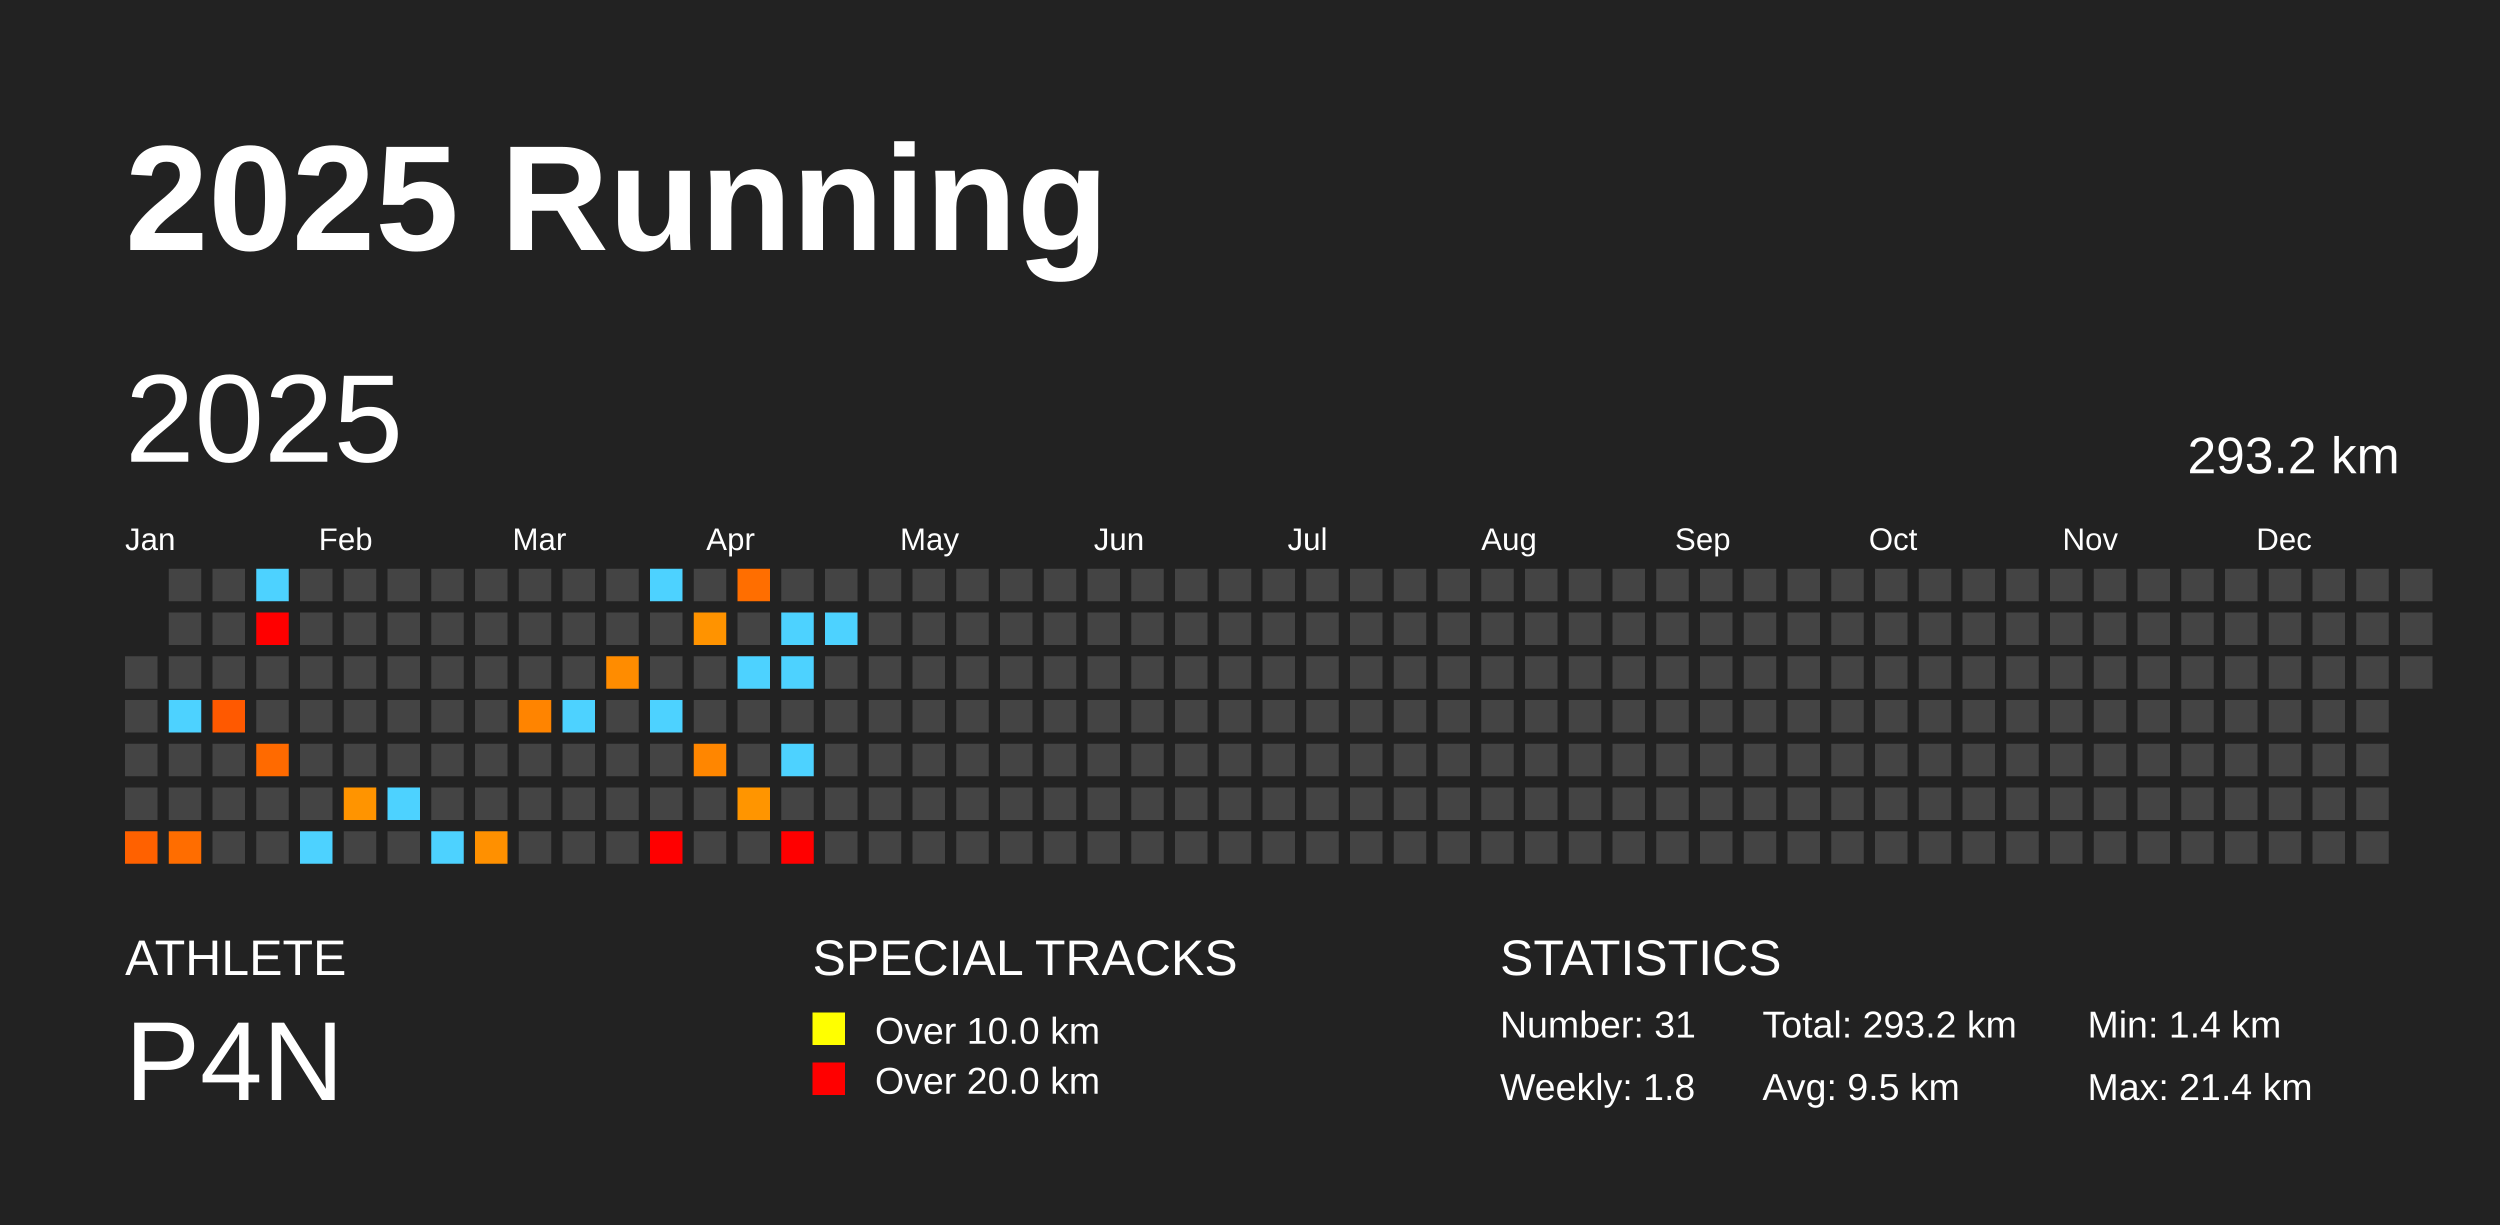
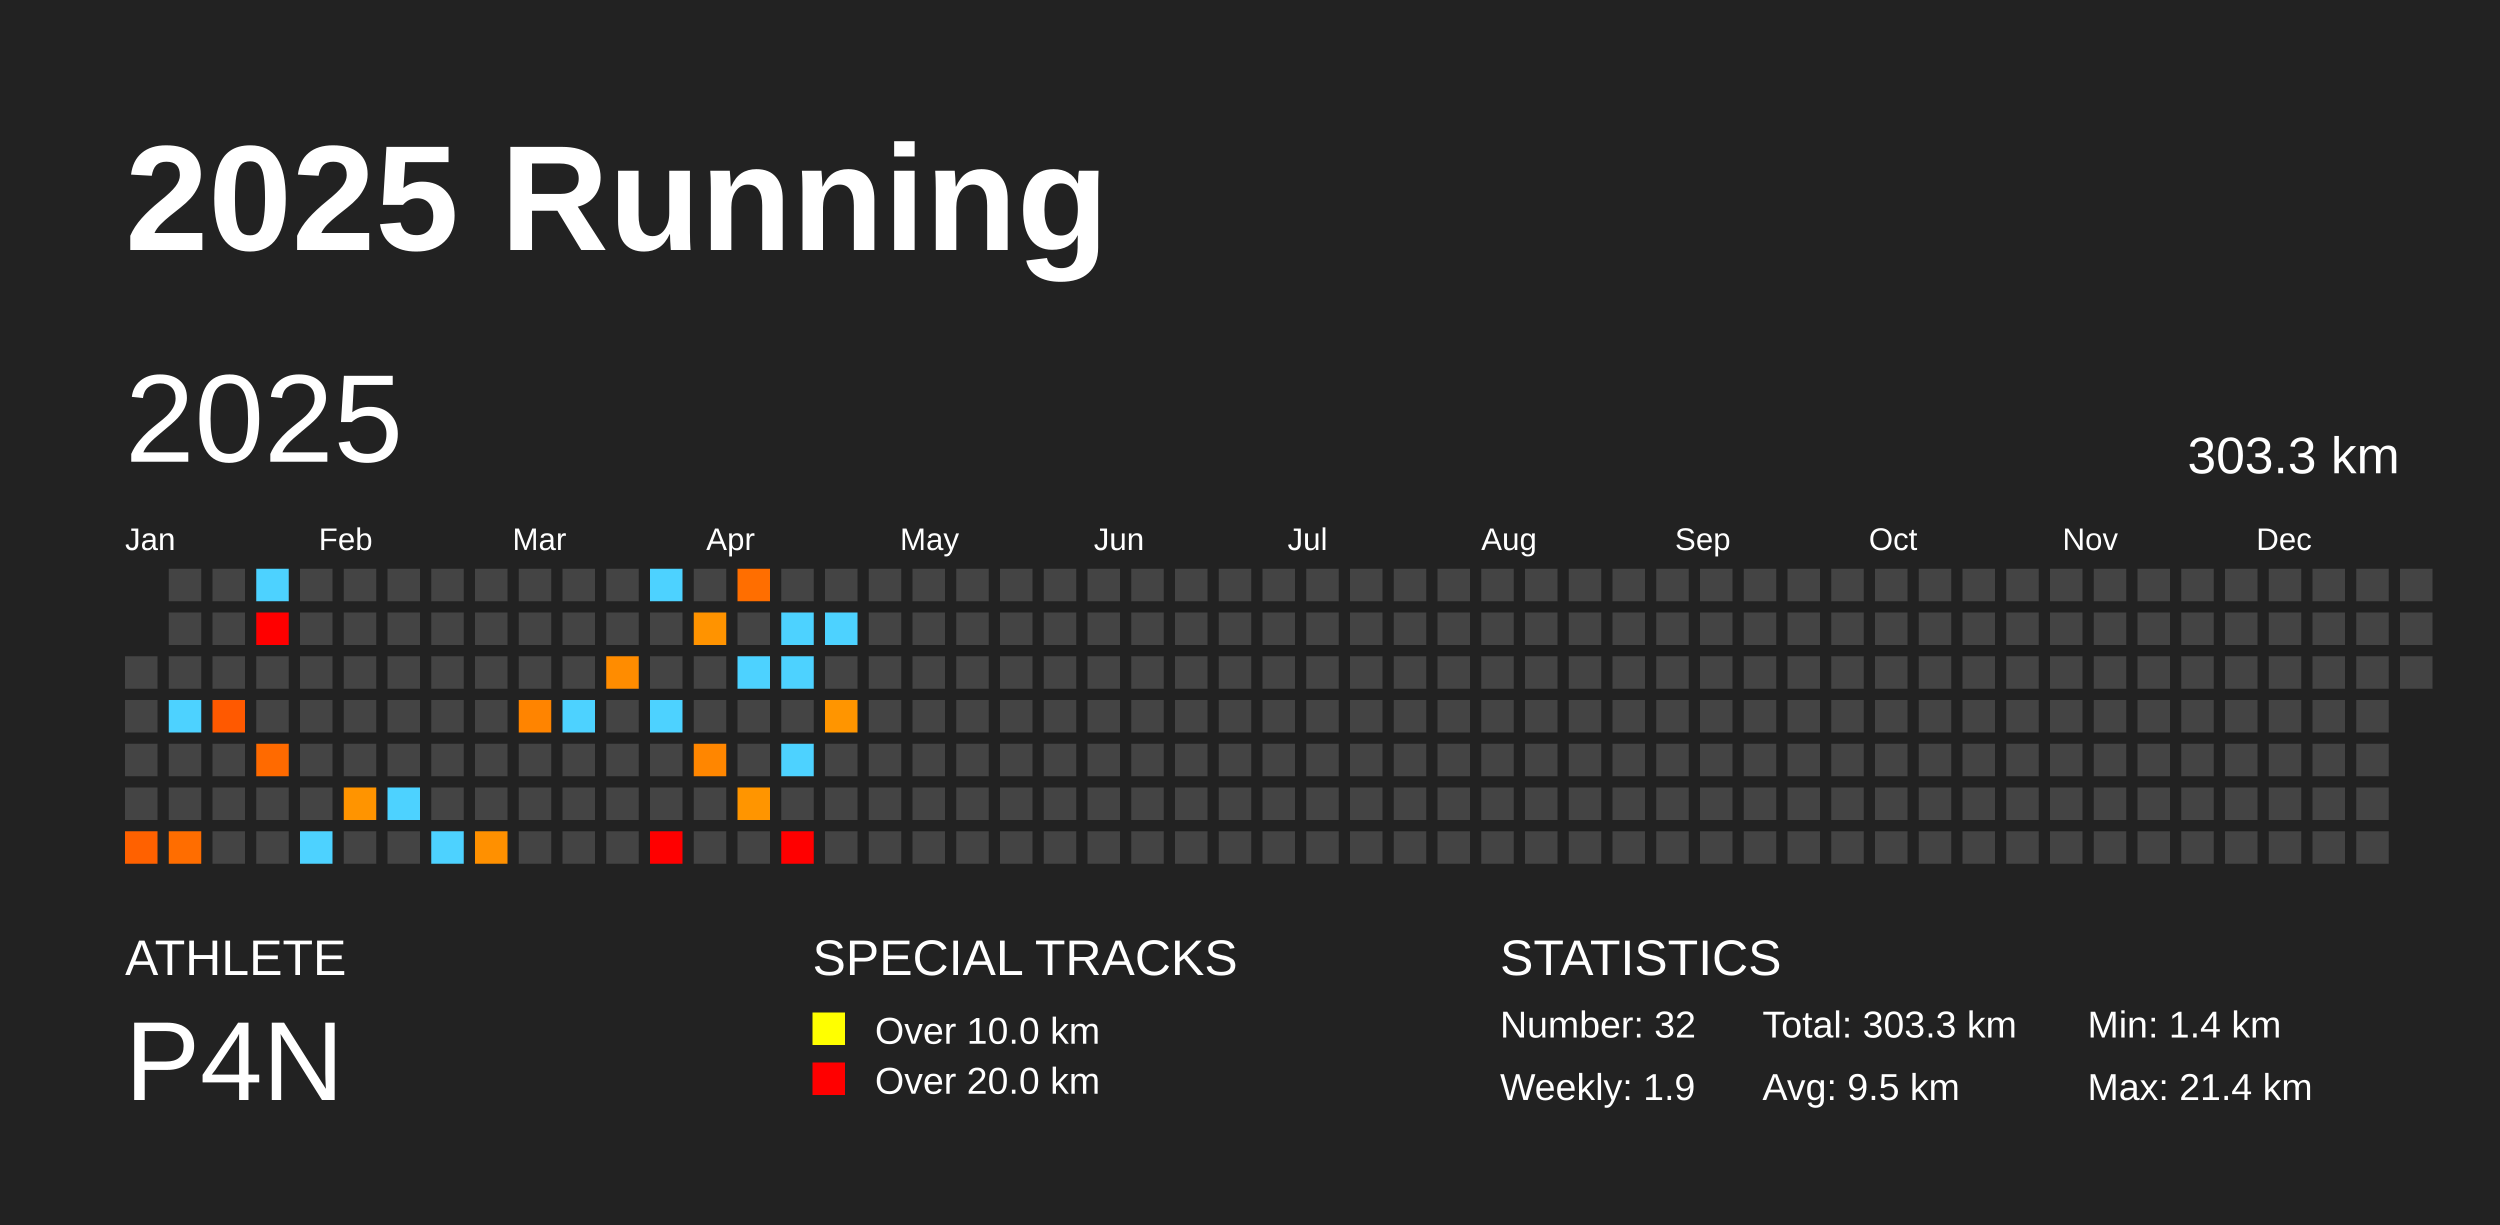
<svg xmlns="http://www.w3.org/2000/svg" baseProfile="full" height="98mm" version="1.1" viewBox="0,0,200,98" width="200mm">
  <defs />
  <rect fill="#222222" height="98" width="200" x="0" y="0" />
  <text fill="#FFFFFF" style="font-size:12px; font-family:Arial; font-weight:bold;" x="10" y="20">2025 Running</text>
  <text fill="#FFFFFF" style="font-size:4px; font-family:Arial" x="10" y="78">ATHLETE</text>
  <text fill="#FFFFFF" style="font-size:9px; font-family:Arial" x="10" y="88">P4N</text>
  <text fill="#FFFFFF" style="font-size:4px; font-family:Arial" x="65" y="78">SPECIAL TRACKS</text>
  <rect fill="yellow" height="2.6" width="2.6" x="65" y="81" />
  <text fill="#FFFFFF" style="font-size:3px; font-family:Arial" x="70" y="83.5">Over 10.0 km</text>
  <rect fill="red" height="2.6" width="2.6" x="65" y="85" />
  <text fill="#FFFFFF" style="font-size:3px; font-family:Arial" x="70" y="87.5">Over 20.0 km</text>
  <text fill="#FFFFFF" style="font-size:4px; font-family:Arial" x="120" y="78">STATISTICS</text>
-   <text fill="#FFFFFF" style="font-size:3px; font-family:Arial" x="120" y="83">Number: 31</text>
-   <text fill="#FFFFFF" style="font-size:3px; font-family:Arial" x="120" y="88">Weekly: 1.8</text>
-   <text fill="#FFFFFF" style="font-size:3px; font-family:Arial" x="141" y="83">Total: 293.2 km</text>
+   <text fill="#FFFFFF" style="font-size:3px; font-family:Arial" x="120" y="83">Number: 32</text>
+   <text fill="#FFFFFF" style="font-size:3px; font-family:Arial" x="120" y="88">Weekly: 1.9</text>
+   <text fill="#FFFFFF" style="font-size:3px; font-family:Arial" x="141" y="83">Total: 303.3 km</text>
  <text fill="#FFFFFF" style="font-size:3px; font-family:Arial" x="141" y="88">Avg: 9.5 km</text>
  <text fill="#FFFFFF" style="font-size:3px; font-family:Arial" x="167" y="83">Min: 1.4 km</text>
  <text fill="#FFFFFF" style="font-size:3px; font-family:Arial" x="167" y="88">Max: 21.4 km</text>
  <text dominant-baseline="hanging" fill="#FFFFFF" style="font-size:10.0px; font-family:Arial;" x="10" y="30">2025</text>
-   <text dominant-baseline="hanging" fill="#FFFFFF" style="font-size:4.125px; font-family:Arial;" x="175" y="35">293.2 km</text>
+   <text dominant-baseline="hanging" fill="#FFFFFF" style="font-size:4.125px; font-family:Arial;" x="175" y="35">303.3 km</text>
  <text fill="#FFFFFF" style="font-size:2.5px; font-family:Arial" x="10.0" y="44">Jan</text>
  <text fill="#FFFFFF" style="font-size:2.5px; font-family:Arial" x="25.5" y="44">Feb</text>
  <text fill="#FFFFFF" style="font-size:2.5px; font-family:Arial" x="41.0" y="44">Mar</text>
  <text fill="#FFFFFF" style="font-size:2.5px; font-family:Arial" x="56.5" y="44">Apr</text>
  <text fill="#FFFFFF" style="font-size:2.5px; font-family:Arial" x="72.0" y="44">May</text>
  <text fill="#FFFFFF" style="font-size:2.5px; font-family:Arial" x="87.5" y="44">Jun</text>
  <text fill="#FFFFFF" style="font-size:2.5px; font-family:Arial" x="103.0" y="44">Jul</text>
  <text fill="#FFFFFF" style="font-size:2.5px; font-family:Arial" x="118.5" y="44">Aug</text>
  <text fill="#FFFFFF" style="font-size:2.5px; font-family:Arial" x="134.0" y="44">Sep</text>
  <text fill="#FFFFFF" style="font-size:2.5px; font-family:Arial" x="149.5" y="44">Oct</text>
  <text fill="#FFFFFF" style="font-size:2.5px; font-family:Arial" x="165.0" y="44">Nov</text>
  <text fill="#FFFFFF" style="font-size:2.5px; font-family:Arial" x="180.5" y="44">Dec</text>
  <rect fill="#444444" height="2.6" width="2.6" x="10.0" y="52.5" />
  <rect fill="#444444" height="2.6" width="2.6" x="10.0" y="56.0" />
  <rect fill="#444444" height="2.6" width="2.6" x="10.0" y="59.5" />
  <rect fill="#444444" height="2.6" width="2.6" x="10.0" y="63.0" />
  <rect fill="#ff6100" height="2.6" width="2.6" x="10.0" y="66.5" />
  <rect fill="#444444" height="2.6" width="2.6" x="13.5" y="45.5" />
  <rect fill="#444444" height="2.6" width="2.6" x="13.5" y="49.0" />
  <rect fill="#444444" height="2.6" width="2.6" x="13.5" y="52.5" />
  <rect fill="#4dd2ff" height="2.6" width="2.6" x="13.5" y="56.0" />
  <rect fill="#444444" height="2.6" width="2.6" x="13.5" y="59.5" />
  <rect fill="#444444" height="2.6" width="2.6" x="13.5" y="63.0" />
  <rect fill="#ff6d00" height="2.6" width="2.6" x="13.5" y="66.5" />
  <rect fill="#444444" height="2.6" width="2.6" x="17.0" y="45.5" />
  <rect fill="#444444" height="2.6" width="2.6" x="17.0" y="49.0" />
  <rect fill="#444444" height="2.6" width="2.6" x="17.0" y="52.5" />
  <rect fill="#ff5900" height="2.6" width="2.6" x="17.0" y="56.0" />
  <rect fill="#444444" height="2.6" width="2.6" x="17.0" y="59.5" />
  <rect fill="#444444" height="2.6" width="2.6" x="17.0" y="63.0" />
  <rect fill="#444444" height="2.6" width="2.6" x="17.0" y="66.5" />
  <rect fill="#4dd2ff" height="2.6" width="2.6" x="20.5" y="45.5" />
  <rect fill="red" height="2.6" width="2.6" x="20.5" y="49.0" />
  <rect fill="#444444" height="2.6" width="2.6" x="20.5" y="52.5" />
  <rect fill="#444444" height="2.6" width="2.6" x="20.5" y="56.0" />
  <rect fill="#ff6a00" height="2.6" width="2.6" x="20.5" y="59.5" />
  <rect fill="#444444" height="2.6" width="2.6" x="20.5" y="63.0" />
  <rect fill="#444444" height="2.6" width="2.6" x="20.5" y="66.5" />
  <rect fill="#444444" height="2.6" width="2.6" x="24.0" y="45.5" />
  <rect fill="#444444" height="2.6" width="2.6" x="24.0" y="49.0" />
  <rect fill="#444444" height="2.6" width="2.6" x="24.0" y="52.5" />
  <rect fill="#444444" height="2.6" width="2.6" x="24.0" y="56.0" />
  <rect fill="#444444" height="2.6" width="2.6" x="24.0" y="59.5" />
  <rect fill="#444444" height="2.6" width="2.6" x="24.0" y="63.0" />
  <rect fill="#4dd2ff" height="2.6" width="2.6" x="24.0" y="66.5" />
  <rect fill="#444444" height="2.6" width="2.6" x="27.5" y="45.5" />
  <rect fill="#444444" height="2.6" width="2.6" x="27.5" y="49.0" />
  <rect fill="#444444" height="2.6" width="2.6" x="27.5" y="52.5" />
  <rect fill="#444444" height="2.6" width="2.6" x="27.5" y="56.0" />
  <rect fill="#444444" height="2.6" width="2.6" x="27.5" y="59.5" />
  <rect fill="#ff9400" height="2.6" width="2.6" x="27.5" y="63.0" />
  <rect fill="#444444" height="2.6" width="2.6" x="27.5" y="66.5" />
  <rect fill="#444444" height="2.6" width="2.6" x="31.0" y="45.5" />
  <rect fill="#444444" height="2.6" width="2.6" x="31.0" y="49.0" />
  <rect fill="#444444" height="2.6" width="2.6" x="31.0" y="52.5" />
  <rect fill="#444444" height="2.6" width="2.6" x="31.0" y="56.0" />
  <rect fill="#444444" height="2.6" width="2.6" x="31.0" y="59.5" />
  <rect fill="#4dd2ff" height="2.6" width="2.6" x="31.0" y="63.0" />
  <rect fill="#444444" height="2.6" width="2.6" x="31.0" y="66.5" />
  <rect fill="#444444" height="2.6" width="2.6" x="34.5" y="45.5" />
  <rect fill="#444444" height="2.6" width="2.6" x="34.5" y="49.0" />
  <rect fill="#444444" height="2.6" width="2.6" x="34.5" y="52.5" />
  <rect fill="#444444" height="2.6" width="2.6" x="34.5" y="56.0" />
  <rect fill="#444444" height="2.6" width="2.6" x="34.5" y="59.5" />
  <rect fill="#444444" height="2.6" width="2.6" x="34.5" y="63.0" />
  <rect fill="#4dd2ff" height="2.6" width="2.6" x="34.5" y="66.5" />
  <rect fill="#444444" height="2.6" width="2.6" x="38.0" y="45.5" />
  <rect fill="#444444" height="2.6" width="2.6" x="38.0" y="49.0" />
  <rect fill="#444444" height="2.6" width="2.6" x="38.0" y="52.5" />
  <rect fill="#444444" height="2.6" width="2.6" x="38.0" y="56.0" />
  <rect fill="#444444" height="2.6" width="2.6" x="38.0" y="59.5" />
  <rect fill="#444444" height="2.6" width="2.6" x="38.0" y="63.0" />
  <rect fill="#ff9000" height="2.6" width="2.6" x="38.0" y="66.5" />
  <rect fill="#444444" height="2.6" width="2.6" x="41.5" y="45.5" />
  <rect fill="#444444" height="2.6" width="2.6" x="41.5" y="49.0" />
  <rect fill="#444444" height="2.6" width="2.6" x="41.5" y="52.5" />
  <rect fill="#ff8400" height="2.6" width="2.6" x="41.5" y="56.0" />
  <rect fill="#444444" height="2.6" width="2.6" x="41.5" y="59.5" />
  <rect fill="#444444" height="2.6" width="2.6" x="41.5" y="63.0" />
  <rect fill="#444444" height="2.6" width="2.6" x="41.5" y="66.5" />
  <rect fill="#444444" height="2.6" width="2.6" x="45.0" y="45.5" />
  <rect fill="#444444" height="2.6" width="2.6" x="45.0" y="49.0" />
  <rect fill="#444444" height="2.6" width="2.6" x="45.0" y="52.5" />
  <rect fill="#4dd2ff" height="2.6" width="2.6" x="45.0" y="56.0" />
  <rect fill="#444444" height="2.6" width="2.6" x="45.0" y="59.5" />
  <rect fill="#444444" height="2.6" width="2.6" x="45.0" y="63.0" />
  <rect fill="#444444" height="2.6" width="2.6" x="45.0" y="66.5" />
  <rect fill="#444444" height="2.6" width="2.6" x="48.5" y="45.5" />
  <rect fill="#444444" height="2.6" width="2.6" x="48.5" y="49.0" />
  <rect fill="#ff8c00" height="2.6" width="2.6" x="48.5" y="52.5" />
  <rect fill="#444444" height="2.6" width="2.6" x="48.5" y="56.0" />
  <rect fill="#444444" height="2.6" width="2.6" x="48.5" y="59.5" />
  <rect fill="#444444" height="2.6" width="2.6" x="48.5" y="63.0" />
  <rect fill="#444444" height="2.6" width="2.6" x="48.5" y="66.5" />
  <rect fill="#4dd2ff" height="2.6" width="2.6" x="52.0" y="45.5" />
  <rect fill="#444444" height="2.6" width="2.6" x="52.0" y="49.0" />
  <rect fill="#444444" height="2.6" width="2.6" x="52.0" y="52.5" />
  <rect fill="#4dd2ff" height="2.6" width="2.6" x="52.0" y="56.0" />
  <rect fill="#444444" height="2.6" width="2.6" x="52.0" y="59.5" />
  <rect fill="#444444" height="2.6" width="2.6" x="52.0" y="63.0" />
  <rect fill="red" height="2.6" width="2.6" x="52.0" y="66.5" />
  <rect fill="#444444" height="2.6" width="2.6" x="55.5" y="45.5" />
  <rect fill="#ff9300" height="2.6" width="2.6" x="55.5" y="49.0" />
  <rect fill="#444444" height="2.6" width="2.6" x="55.5" y="52.5" />
  <rect fill="#444444" height="2.6" width="2.6" x="55.5" y="56.0" />
  <rect fill="#ff8600" height="2.6" width="2.6" x="55.5" y="59.5" />
  <rect fill="#444444" height="2.6" width="2.6" x="55.5" y="63.0" />
  <rect fill="#444444" height="2.6" width="2.6" x="55.5" y="66.5" />
  <rect fill="#ff6e00" height="2.6" width="2.6" x="59.0" y="45.5" />
  <rect fill="#444444" height="2.6" width="2.6" x="59.0" y="49.0" />
  <rect fill="#4dd2ff" height="2.6" width="2.6" x="59.0" y="52.5" />
  <rect fill="#444444" height="2.6" width="2.6" x="59.0" y="56.0" />
  <rect fill="#444444" height="2.6" width="2.6" x="59.0" y="59.5" />
  <rect fill="#ff9500" height="2.6" width="2.6" x="59.0" y="63.0" />
  <rect fill="#444444" height="2.6" width="2.6" x="59.0" y="66.5" />
  <rect fill="#444444" height="2.6" width="2.6" x="62.5" y="45.5" />
  <rect fill="#4dd2ff" height="2.6" width="2.6" x="62.5" y="49.0" />
  <rect fill="#4dd2ff" height="2.6" width="2.6" x="62.5" y="52.5" />
  <rect fill="#444444" height="2.6" width="2.6" x="62.5" y="56.0" />
  <rect fill="#4dd2ff" height="2.6" width="2.6" x="62.5" y="59.5" />
  <rect fill="#444444" height="2.6" width="2.6" x="62.5" y="63.0" />
  <rect fill="red" height="2.6" width="2.6" x="62.5" y="66.5" />
  <rect fill="#444444" height="2.6" width="2.6" x="66.0" y="45.5" />
  <rect fill="#4dd2ff" height="2.6" width="2.6" x="66.0" y="49.0" />
  <rect fill="#444444" height="2.6" width="2.6" x="66.0" y="52.5" />
-   <rect fill="#444444" height="2.6" width="2.6" x="66.0" y="56.0" />
+   <rect fill="#ff9500" height="2.6" width="2.6" x="66.0" y="56.0" />
  <rect fill="#444444" height="2.6" width="2.6" x="66.0" y="59.5" />
  <rect fill="#444444" height="2.6" width="2.6" x="66.0" y="63.0" />
  <rect fill="#444444" height="2.6" width="2.6" x="66.0" y="66.5" />
  <rect fill="#444444" height="2.6" width="2.6" x="69.5" y="45.5" />
  <rect fill="#444444" height="2.6" width="2.6" x="69.5" y="49.0" />
  <rect fill="#444444" height="2.6" width="2.6" x="69.5" y="52.5" />
  <rect fill="#444444" height="2.6" width="2.6" x="69.5" y="56.0" />
  <rect fill="#444444" height="2.6" width="2.6" x="69.5" y="59.5" />
  <rect fill="#444444" height="2.6" width="2.6" x="69.5" y="63.0" />
  <rect fill="#444444" height="2.6" width="2.6" x="69.5" y="66.5" />
  <rect fill="#444444" height="2.6" width="2.6" x="73.0" y="45.5" />
  <rect fill="#444444" height="2.6" width="2.6" x="73.0" y="49.0" />
  <rect fill="#444444" height="2.6" width="2.6" x="73.0" y="52.5" />
  <rect fill="#444444" height="2.6" width="2.6" x="73.0" y="56.0" />
  <rect fill="#444444" height="2.6" width="2.6" x="73.0" y="59.5" />
  <rect fill="#444444" height="2.6" width="2.6" x="73.0" y="63.0" />
  <rect fill="#444444" height="2.6" width="2.6" x="73.0" y="66.5" />
  <rect fill="#444444" height="2.6" width="2.6" x="76.5" y="45.5" />
  <rect fill="#444444" height="2.6" width="2.6" x="76.5" y="49.0" />
  <rect fill="#444444" height="2.6" width="2.6" x="76.5" y="52.5" />
  <rect fill="#444444" height="2.6" width="2.6" x="76.5" y="56.0" />
  <rect fill="#444444" height="2.6" width="2.6" x="76.5" y="59.5" />
  <rect fill="#444444" height="2.6" width="2.6" x="76.5" y="63.0" />
  <rect fill="#444444" height="2.6" width="2.6" x="76.5" y="66.5" />
  <rect fill="#444444" height="2.6" width="2.6" x="80.0" y="45.5" />
  <rect fill="#444444" height="2.6" width="2.6" x="80.0" y="49.0" />
  <rect fill="#444444" height="2.6" width="2.6" x="80.0" y="52.5" />
  <rect fill="#444444" height="2.6" width="2.6" x="80.0" y="56.0" />
  <rect fill="#444444" height="2.6" width="2.6" x="80.0" y="59.5" />
  <rect fill="#444444" height="2.6" width="2.6" x="80.0" y="63.0" />
  <rect fill="#444444" height="2.6" width="2.6" x="80.0" y="66.5" />
  <rect fill="#444444" height="2.6" width="2.6" x="83.5" y="45.5" />
  <rect fill="#444444" height="2.6" width="2.6" x="83.5" y="49.0" />
  <rect fill="#444444" height="2.6" width="2.6" x="83.5" y="52.5" />
  <rect fill="#444444" height="2.6" width="2.6" x="83.5" y="56.0" />
  <rect fill="#444444" height="2.6" width="2.6" x="83.5" y="59.5" />
  <rect fill="#444444" height="2.6" width="2.6" x="83.5" y="63.0" />
  <rect fill="#444444" height="2.6" width="2.6" x="83.5" y="66.5" />
  <rect fill="#444444" height="2.6" width="2.6" x="87.0" y="45.5" />
  <rect fill="#444444" height="2.6" width="2.6" x="87.0" y="49.0" />
  <rect fill="#444444" height="2.6" width="2.6" x="87.0" y="52.5" />
  <rect fill="#444444" height="2.6" width="2.6" x="87.0" y="56.0" />
  <rect fill="#444444" height="2.6" width="2.6" x="87.0" y="59.5" />
  <rect fill="#444444" height="2.6" width="2.6" x="87.0" y="63.0" />
  <rect fill="#444444" height="2.6" width="2.6" x="87.0" y="66.5" />
  <rect fill="#444444" height="2.6" width="2.6" x="90.5" y="45.5" />
  <rect fill="#444444" height="2.6" width="2.6" x="90.5" y="49.0" />
  <rect fill="#444444" height="2.6" width="2.6" x="90.5" y="52.5" />
  <rect fill="#444444" height="2.6" width="2.6" x="90.5" y="56.0" />
  <rect fill="#444444" height="2.6" width="2.6" x="90.5" y="59.5" />
  <rect fill="#444444" height="2.6" width="2.6" x="90.5" y="63.0" />
  <rect fill="#444444" height="2.6" width="2.6" x="90.5" y="66.5" />
  <rect fill="#444444" height="2.6" width="2.6" x="94.0" y="45.5" />
  <rect fill="#444444" height="2.6" width="2.6" x="94.0" y="49.0" />
  <rect fill="#444444" height="2.6" width="2.6" x="94.0" y="52.5" />
  <rect fill="#444444" height="2.6" width="2.6" x="94.0" y="56.0" />
  <rect fill="#444444" height="2.6" width="2.6" x="94.0" y="59.5" />
  <rect fill="#444444" height="2.6" width="2.6" x="94.0" y="63.0" />
  <rect fill="#444444" height="2.6" width="2.6" x="94.0" y="66.5" />
  <rect fill="#444444" height="2.6" width="2.6" x="97.5" y="45.5" />
  <rect fill="#444444" height="2.6" width="2.6" x="97.5" y="49.0" />
  <rect fill="#444444" height="2.6" width="2.6" x="97.5" y="52.5" />
  <rect fill="#444444" height="2.6" width="2.6" x="97.5" y="56.0" />
  <rect fill="#444444" height="2.6" width="2.6" x="97.5" y="59.5" />
  <rect fill="#444444" height="2.6" width="2.6" x="97.5" y="63.0" />
  <rect fill="#444444" height="2.6" width="2.6" x="97.5" y="66.5" />
  <rect fill="#444444" height="2.6" width="2.6" x="101.0" y="45.5" />
  <rect fill="#444444" height="2.6" width="2.6" x="101.0" y="49.0" />
  <rect fill="#444444" height="2.6" width="2.6" x="101.0" y="52.5" />
  <rect fill="#444444" height="2.6" width="2.6" x="101.0" y="56.0" />
  <rect fill="#444444" height="2.6" width="2.6" x="101.0" y="59.5" />
  <rect fill="#444444" height="2.6" width="2.6" x="101.0" y="63.0" />
  <rect fill="#444444" height="2.6" width="2.6" x="101.0" y="66.5" />
  <rect fill="#444444" height="2.6" width="2.6" x="104.5" y="45.5" />
  <rect fill="#444444" height="2.6" width="2.6" x="104.5" y="49.0" />
  <rect fill="#444444" height="2.6" width="2.6" x="104.5" y="52.5" />
  <rect fill="#444444" height="2.6" width="2.6" x="104.5" y="56.0" />
  <rect fill="#444444" height="2.6" width="2.6" x="104.5" y="59.5" />
  <rect fill="#444444" height="2.6" width="2.6" x="104.5" y="63.0" />
  <rect fill="#444444" height="2.6" width="2.6" x="104.5" y="66.5" />
  <rect fill="#444444" height="2.6" width="2.6" x="108.0" y="45.5" />
  <rect fill="#444444" height="2.6" width="2.6" x="108.0" y="49.0" />
  <rect fill="#444444" height="2.6" width="2.6" x="108.0" y="52.5" />
  <rect fill="#444444" height="2.6" width="2.6" x="108.0" y="56.0" />
  <rect fill="#444444" height="2.6" width="2.6" x="108.0" y="59.5" />
  <rect fill="#444444" height="2.6" width="2.6" x="108.0" y="63.0" />
  <rect fill="#444444" height="2.6" width="2.6" x="108.0" y="66.5" />
  <rect fill="#444444" height="2.6" width="2.6" x="111.5" y="45.5" />
  <rect fill="#444444" height="2.6" width="2.6" x="111.5" y="49.0" />
  <rect fill="#444444" height="2.6" width="2.6" x="111.5" y="52.5" />
  <rect fill="#444444" height="2.6" width="2.6" x="111.5" y="56.0" />
  <rect fill="#444444" height="2.6" width="2.6" x="111.5" y="59.5" />
  <rect fill="#444444" height="2.6" width="2.6" x="111.5" y="63.0" />
  <rect fill="#444444" height="2.6" width="2.6" x="111.5" y="66.5" />
  <rect fill="#444444" height="2.6" width="2.6" x="115.0" y="45.5" />
  <rect fill="#444444" height="2.6" width="2.6" x="115.0" y="49.0" />
  <rect fill="#444444" height="2.6" width="2.6" x="115.0" y="52.5" />
  <rect fill="#444444" height="2.6" width="2.6" x="115.0" y="56.0" />
  <rect fill="#444444" height="2.6" width="2.6" x="115.0" y="59.5" />
  <rect fill="#444444" height="2.6" width="2.6" x="115.0" y="63.0" />
  <rect fill="#444444" height="2.6" width="2.6" x="115.0" y="66.5" />
  <rect fill="#444444" height="2.6" width="2.6" x="118.5" y="45.5" />
  <rect fill="#444444" height="2.6" width="2.6" x="118.5" y="49.0" />
  <rect fill="#444444" height="2.6" width="2.6" x="118.5" y="52.5" />
  <rect fill="#444444" height="2.6" width="2.6" x="118.5" y="56.0" />
  <rect fill="#444444" height="2.6" width="2.6" x="118.5" y="59.5" />
  <rect fill="#444444" height="2.6" width="2.6" x="118.5" y="63.0" />
  <rect fill="#444444" height="2.6" width="2.6" x="118.5" y="66.5" />
  <rect fill="#444444" height="2.6" width="2.6" x="122.0" y="45.5" />
  <rect fill="#444444" height="2.6" width="2.6" x="122.0" y="49.0" />
  <rect fill="#444444" height="2.6" width="2.6" x="122.0" y="52.5" />
  <rect fill="#444444" height="2.6" width="2.6" x="122.0" y="56.0" />
  <rect fill="#444444" height="2.6" width="2.6" x="122.0" y="59.5" />
  <rect fill="#444444" height="2.6" width="2.6" x="122.0" y="63.0" />
  <rect fill="#444444" height="2.6" width="2.6" x="122.0" y="66.5" />
  <rect fill="#444444" height="2.6" width="2.6" x="125.5" y="45.5" />
  <rect fill="#444444" height="2.6" width="2.6" x="125.5" y="49.0" />
  <rect fill="#444444" height="2.6" width="2.6" x="125.5" y="52.5" />
  <rect fill="#444444" height="2.6" width="2.6" x="125.5" y="56.0" />
  <rect fill="#444444" height="2.6" width="2.6" x="125.5" y="59.5" />
  <rect fill="#444444" height="2.6" width="2.6" x="125.5" y="63.0" />
  <rect fill="#444444" height="2.6" width="2.6" x="125.5" y="66.5" />
  <rect fill="#444444" height="2.6" width="2.6" x="129.0" y="45.5" />
  <rect fill="#444444" height="2.6" width="2.6" x="129.0" y="49.0" />
  <rect fill="#444444" height="2.6" width="2.6" x="129.0" y="52.5" />
  <rect fill="#444444" height="2.6" width="2.6" x="129.0" y="56.0" />
  <rect fill="#444444" height="2.6" width="2.6" x="129.0" y="59.5" />
  <rect fill="#444444" height="2.6" width="2.6" x="129.0" y="63.0" />
  <rect fill="#444444" height="2.6" width="2.6" x="129.0" y="66.5" />
  <rect fill="#444444" height="2.6" width="2.6" x="132.5" y="45.5" />
  <rect fill="#444444" height="2.6" width="2.6" x="132.5" y="49.0" />
  <rect fill="#444444" height="2.6" width="2.6" x="132.5" y="52.5" />
  <rect fill="#444444" height="2.6" width="2.6" x="132.5" y="56.0" />
  <rect fill="#444444" height="2.6" width="2.6" x="132.5" y="59.5" />
  <rect fill="#444444" height="2.6" width="2.6" x="132.5" y="63.0" />
  <rect fill="#444444" height="2.6" width="2.6" x="132.5" y="66.5" />
  <rect fill="#444444" height="2.6" width="2.6" x="136.0" y="45.5" />
  <rect fill="#444444" height="2.6" width="2.6" x="136.0" y="49.0" />
  <rect fill="#444444" height="2.6" width="2.6" x="136.0" y="52.5" />
  <rect fill="#444444" height="2.6" width="2.6" x="136.0" y="56.0" />
  <rect fill="#444444" height="2.6" width="2.6" x="136.0" y="59.5" />
  <rect fill="#444444" height="2.6" width="2.6" x="136.0" y="63.0" />
  <rect fill="#444444" height="2.6" width="2.6" x="136.0" y="66.5" />
  <rect fill="#444444" height="2.6" width="2.6" x="139.5" y="45.5" />
  <rect fill="#444444" height="2.6" width="2.6" x="139.5" y="49.0" />
  <rect fill="#444444" height="2.6" width="2.6" x="139.5" y="52.5" />
  <rect fill="#444444" height="2.6" width="2.6" x="139.5" y="56.0" />
  <rect fill="#444444" height="2.6" width="2.6" x="139.5" y="59.5" />
  <rect fill="#444444" height="2.6" width="2.6" x="139.5" y="63.0" />
  <rect fill="#444444" height="2.6" width="2.6" x="139.5" y="66.5" />
  <rect fill="#444444" height="2.6" width="2.6" x="143.0" y="45.5" />
  <rect fill="#444444" height="2.6" width="2.6" x="143.0" y="49.0" />
  <rect fill="#444444" height="2.6" width="2.6" x="143.0" y="52.5" />
  <rect fill="#444444" height="2.6" width="2.6" x="143.0" y="56.0" />
  <rect fill="#444444" height="2.6" width="2.6" x="143.0" y="59.5" />
  <rect fill="#444444" height="2.6" width="2.6" x="143.0" y="63.0" />
  <rect fill="#444444" height="2.6" width="2.6" x="143.0" y="66.5" />
  <rect fill="#444444" height="2.6" width="2.6" x="146.5" y="45.5" />
  <rect fill="#444444" height="2.6" width="2.6" x="146.5" y="49.0" />
  <rect fill="#444444" height="2.6" width="2.6" x="146.5" y="52.5" />
  <rect fill="#444444" height="2.6" width="2.6" x="146.5" y="56.0" />
  <rect fill="#444444" height="2.6" width="2.6" x="146.5" y="59.5" />
  <rect fill="#444444" height="2.6" width="2.6" x="146.5" y="63.0" />
  <rect fill="#444444" height="2.6" width="2.6" x="146.5" y="66.5" />
  <rect fill="#444444" height="2.6" width="2.6" x="150.0" y="45.5" />
  <rect fill="#444444" height="2.6" width="2.6" x="150.0" y="49.0" />
  <rect fill="#444444" height="2.6" width="2.6" x="150.0" y="52.5" />
  <rect fill="#444444" height="2.6" width="2.6" x="150.0" y="56.0" />
  <rect fill="#444444" height="2.6" width="2.6" x="150.0" y="59.5" />
  <rect fill="#444444" height="2.6" width="2.6" x="150.0" y="63.0" />
  <rect fill="#444444" height="2.6" width="2.6" x="150.0" y="66.5" />
  <rect fill="#444444" height="2.6" width="2.6" x="153.5" y="45.5" />
  <rect fill="#444444" height="2.6" width="2.6" x="153.5" y="49.0" />
  <rect fill="#444444" height="2.6" width="2.6" x="153.5" y="52.5" />
  <rect fill="#444444" height="2.6" width="2.6" x="153.5" y="56.0" />
  <rect fill="#444444" height="2.6" width="2.6" x="153.5" y="59.5" />
  <rect fill="#444444" height="2.6" width="2.6" x="153.5" y="63.0" />
  <rect fill="#444444" height="2.6" width="2.6" x="153.5" y="66.5" />
  <rect fill="#444444" height="2.6" width="2.6" x="157.0" y="45.5" />
  <rect fill="#444444" height="2.6" width="2.6" x="157.0" y="49.0" />
  <rect fill="#444444" height="2.6" width="2.6" x="157.0" y="52.5" />
  <rect fill="#444444" height="2.6" width="2.6" x="157.0" y="56.0" />
  <rect fill="#444444" height="2.6" width="2.6" x="157.0" y="59.5" />
  <rect fill="#444444" height="2.6" width="2.6" x="157.0" y="63.0" />
  <rect fill="#444444" height="2.6" width="2.6" x="157.0" y="66.5" />
  <rect fill="#444444" height="2.6" width="2.6" x="160.5" y="45.5" />
  <rect fill="#444444" height="2.6" width="2.6" x="160.5" y="49.0" />
  <rect fill="#444444" height="2.6" width="2.6" x="160.5" y="52.5" />
  <rect fill="#444444" height="2.6" width="2.6" x="160.5" y="56.0" />
  <rect fill="#444444" height="2.6" width="2.6" x="160.5" y="59.5" />
  <rect fill="#444444" height="2.6" width="2.6" x="160.5" y="63.0" />
  <rect fill="#444444" height="2.6" width="2.6" x="160.5" y="66.5" />
  <rect fill="#444444" height="2.6" width="2.6" x="164.0" y="45.5" />
  <rect fill="#444444" height="2.6" width="2.6" x="164.0" y="49.0" />
  <rect fill="#444444" height="2.6" width="2.6" x="164.0" y="52.5" />
  <rect fill="#444444" height="2.6" width="2.6" x="164.0" y="56.0" />
  <rect fill="#444444" height="2.6" width="2.6" x="164.0" y="59.5" />
  <rect fill="#444444" height="2.6" width="2.6" x="164.0" y="63.0" />
  <rect fill="#444444" height="2.6" width="2.6" x="164.0" y="66.5" />
  <rect fill="#444444" height="2.6" width="2.6" x="167.5" y="45.5" />
  <rect fill="#444444" height="2.6" width="2.6" x="167.5" y="49.0" />
  <rect fill="#444444" height="2.6" width="2.6" x="167.5" y="52.5" />
  <rect fill="#444444" height="2.6" width="2.6" x="167.5" y="56.0" />
  <rect fill="#444444" height="2.6" width="2.6" x="167.5" y="59.5" />
  <rect fill="#444444" height="2.6" width="2.6" x="167.5" y="63.0" />
  <rect fill="#444444" height="2.6" width="2.6" x="167.5" y="66.5" />
  <rect fill="#444444" height="2.6" width="2.6" x="171.0" y="45.5" />
  <rect fill="#444444" height="2.6" width="2.6" x="171.0" y="49.0" />
  <rect fill="#444444" height="2.6" width="2.6" x="171.0" y="52.5" />
  <rect fill="#444444" height="2.6" width="2.6" x="171.0" y="56.0" />
  <rect fill="#444444" height="2.6" width="2.6" x="171.0" y="59.5" />
  <rect fill="#444444" height="2.6" width="2.6" x="171.0" y="63.0" />
  <rect fill="#444444" height="2.6" width="2.6" x="171.0" y="66.5" />
  <rect fill="#444444" height="2.6" width="2.6" x="174.5" y="45.5" />
  <rect fill="#444444" height="2.6" width="2.6" x="174.5" y="49.0" />
  <rect fill="#444444" height="2.6" width="2.6" x="174.5" y="52.5" />
  <rect fill="#444444" height="2.6" width="2.6" x="174.5" y="56.0" />
  <rect fill="#444444" height="2.6" width="2.6" x="174.5" y="59.5" />
  <rect fill="#444444" height="2.6" width="2.6" x="174.5" y="63.0" />
  <rect fill="#444444" height="2.6" width="2.6" x="174.5" y="66.5" />
  <rect fill="#444444" height="2.6" width="2.6" x="178.0" y="45.5" />
  <rect fill="#444444" height="2.6" width="2.6" x="178.0" y="49.0" />
  <rect fill="#444444" height="2.6" width="2.6" x="178.0" y="52.5" />
  <rect fill="#444444" height="2.6" width="2.6" x="178.0" y="56.0" />
  <rect fill="#444444" height="2.6" width="2.6" x="178.0" y="59.5" />
  <rect fill="#444444" height="2.6" width="2.6" x="178.0" y="63.0" />
  <rect fill="#444444" height="2.6" width="2.6" x="178.0" y="66.5" />
  <rect fill="#444444" height="2.6" width="2.6" x="181.5" y="45.5" />
  <rect fill="#444444" height="2.6" width="2.6" x="181.5" y="49.0" />
  <rect fill="#444444" height="2.6" width="2.6" x="181.5" y="52.5" />
  <rect fill="#444444" height="2.6" width="2.6" x="181.5" y="56.0" />
  <rect fill="#444444" height="2.6" width="2.6" x="181.5" y="59.5" />
  <rect fill="#444444" height="2.6" width="2.6" x="181.5" y="63.0" />
  <rect fill="#444444" height="2.6" width="2.6" x="181.5" y="66.5" />
  <rect fill="#444444" height="2.6" width="2.6" x="185.0" y="45.5" />
  <rect fill="#444444" height="2.6" width="2.6" x="185.0" y="49.0" />
  <rect fill="#444444" height="2.6" width="2.6" x="185.0" y="52.5" />
  <rect fill="#444444" height="2.6" width="2.6" x="185.0" y="56.0" />
  <rect fill="#444444" height="2.6" width="2.6" x="185.0" y="59.5" />
  <rect fill="#444444" height="2.6" width="2.6" x="185.0" y="63.0" />
  <rect fill="#444444" height="2.6" width="2.6" x="185.0" y="66.5" />
  <rect fill="#444444" height="2.6" width="2.6" x="188.5" y="45.5" />
  <rect fill="#444444" height="2.6" width="2.6" x="188.5" y="49.0" />
  <rect fill="#444444" height="2.6" width="2.6" x="188.5" y="52.5" />
  <rect fill="#444444" height="2.6" width="2.6" x="188.5" y="56.0" />
  <rect fill="#444444" height="2.6" width="2.6" x="188.5" y="59.5" />
  <rect fill="#444444" height="2.6" width="2.6" x="188.5" y="63.0" />
  <rect fill="#444444" height="2.6" width="2.6" x="188.5" y="66.5" />
  <rect fill="#444444" height="2.6" width="2.6" x="192.0" y="45.5" />
  <rect fill="#444444" height="2.6" width="2.6" x="192.0" y="49.0" />
  <rect fill="#444444" height="2.6" width="2.6" x="192.0" y="52.5" />
</svg>
